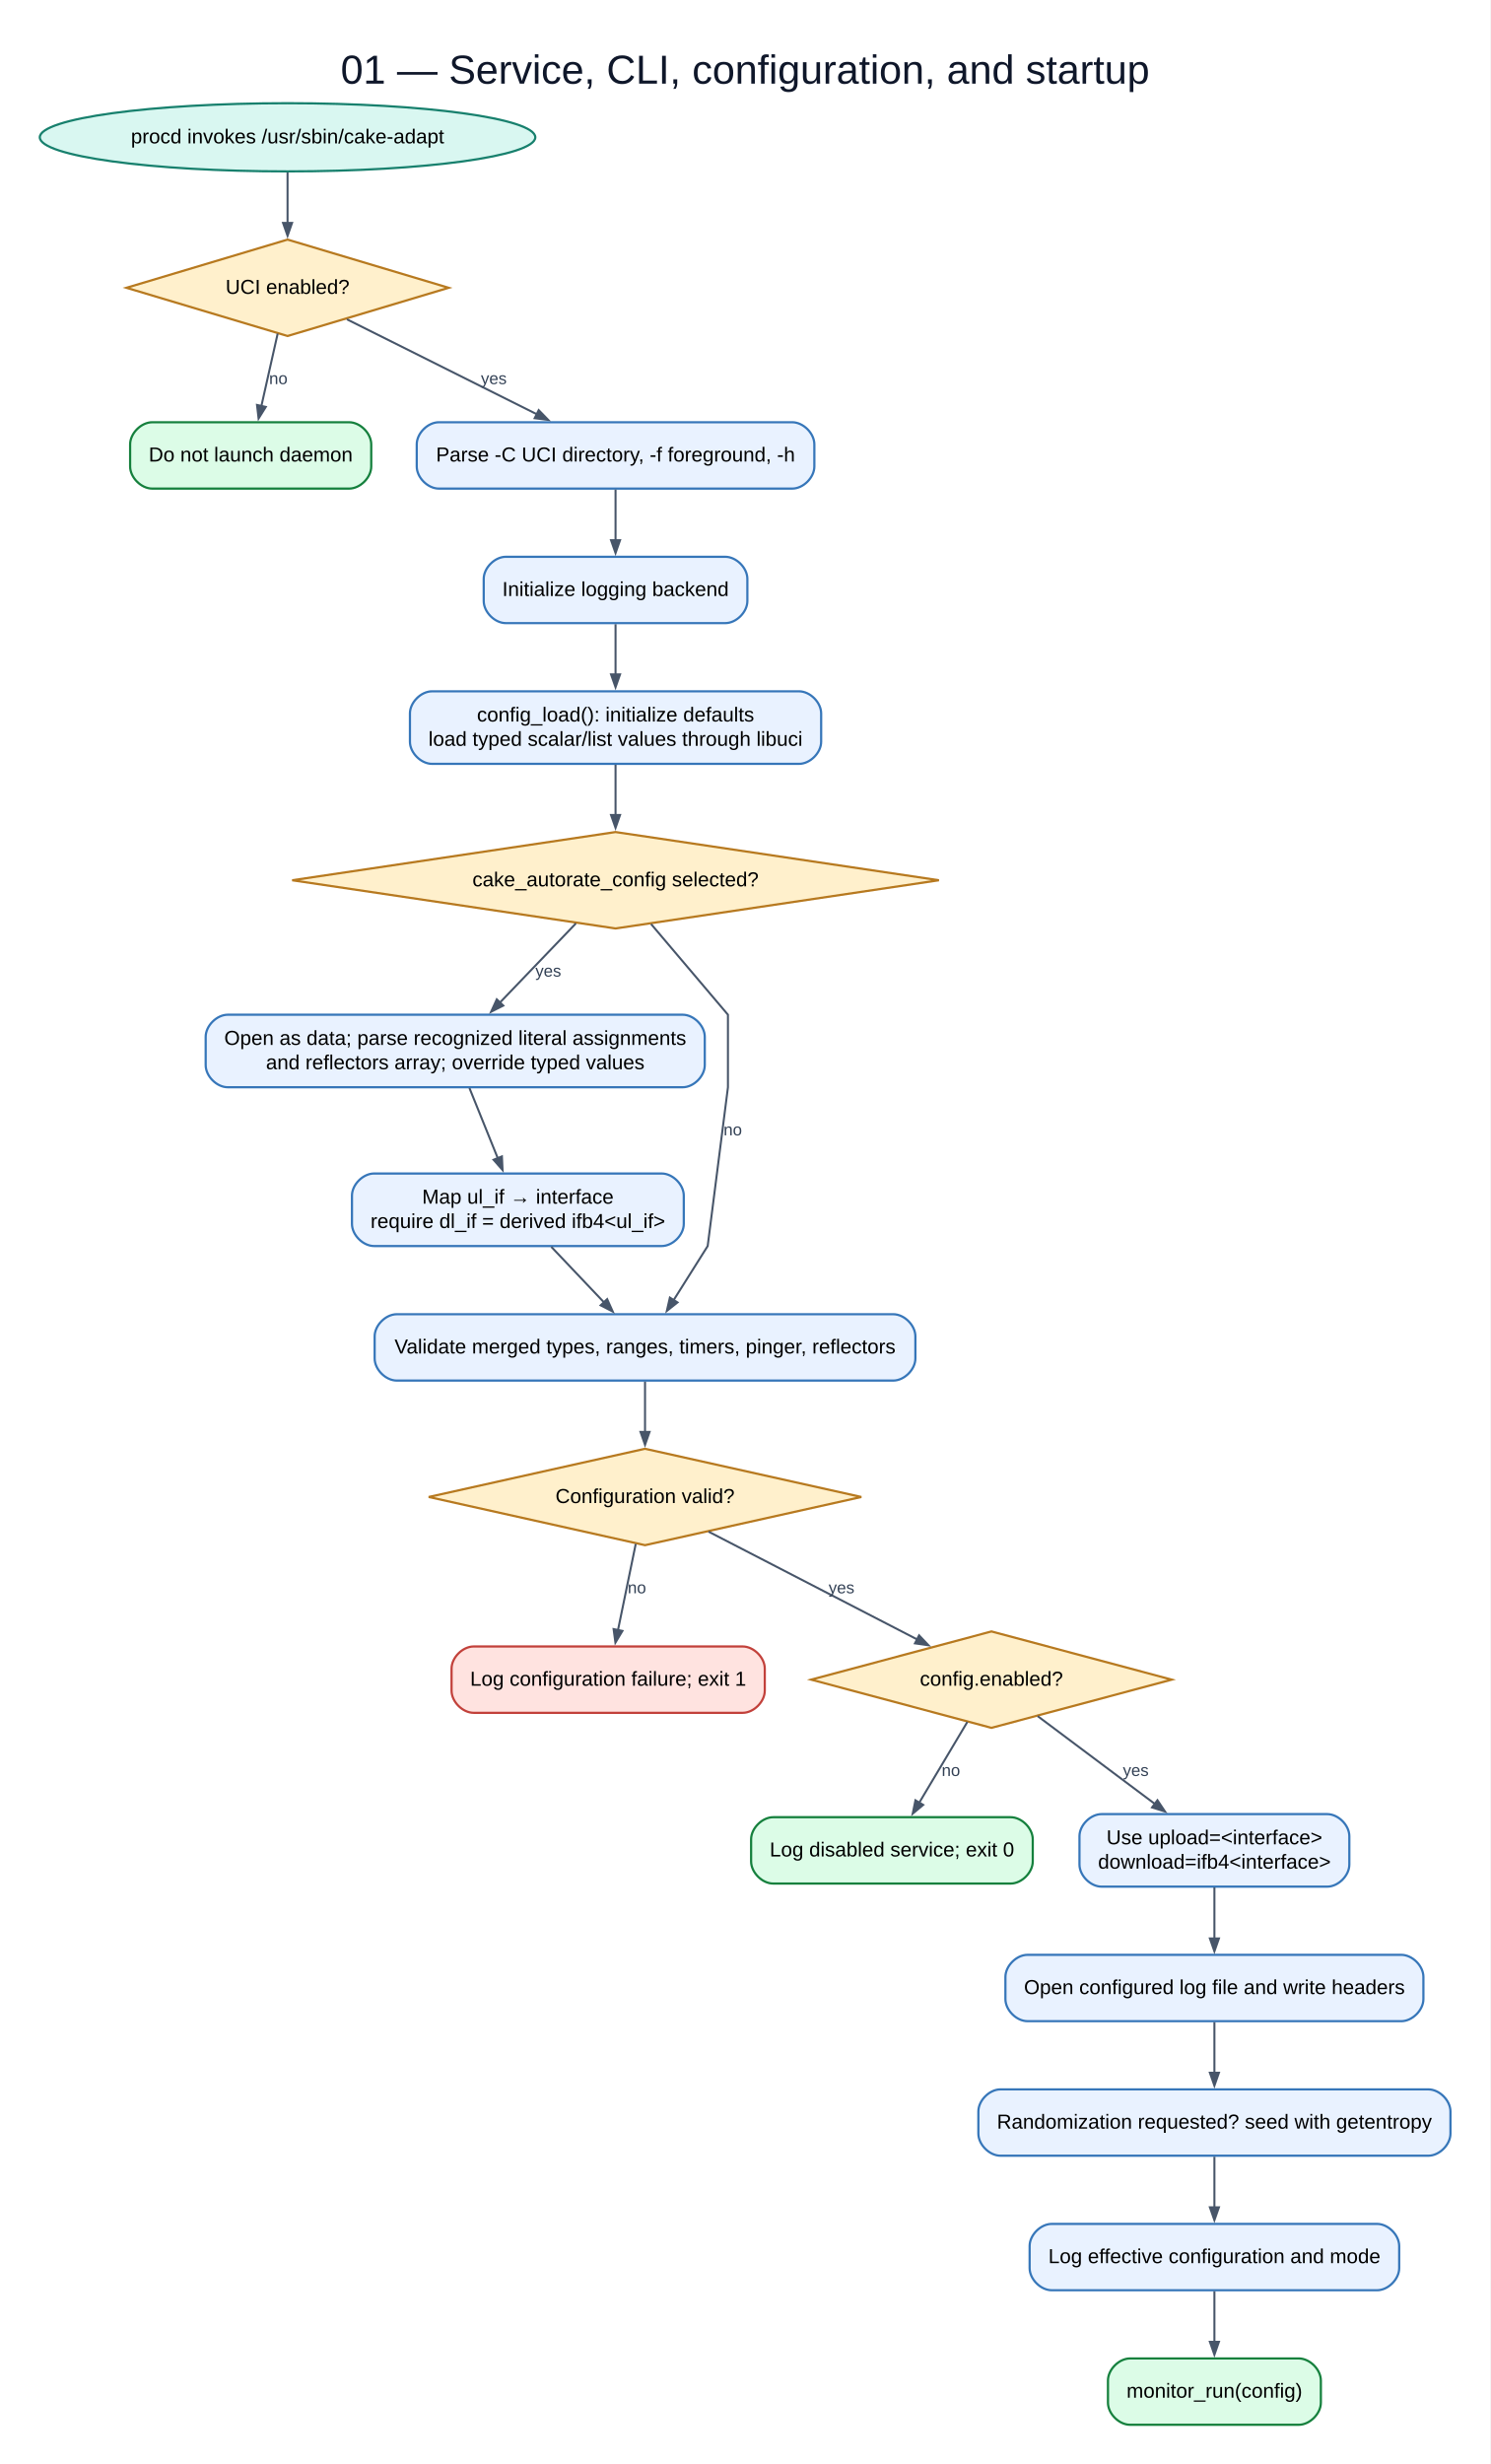
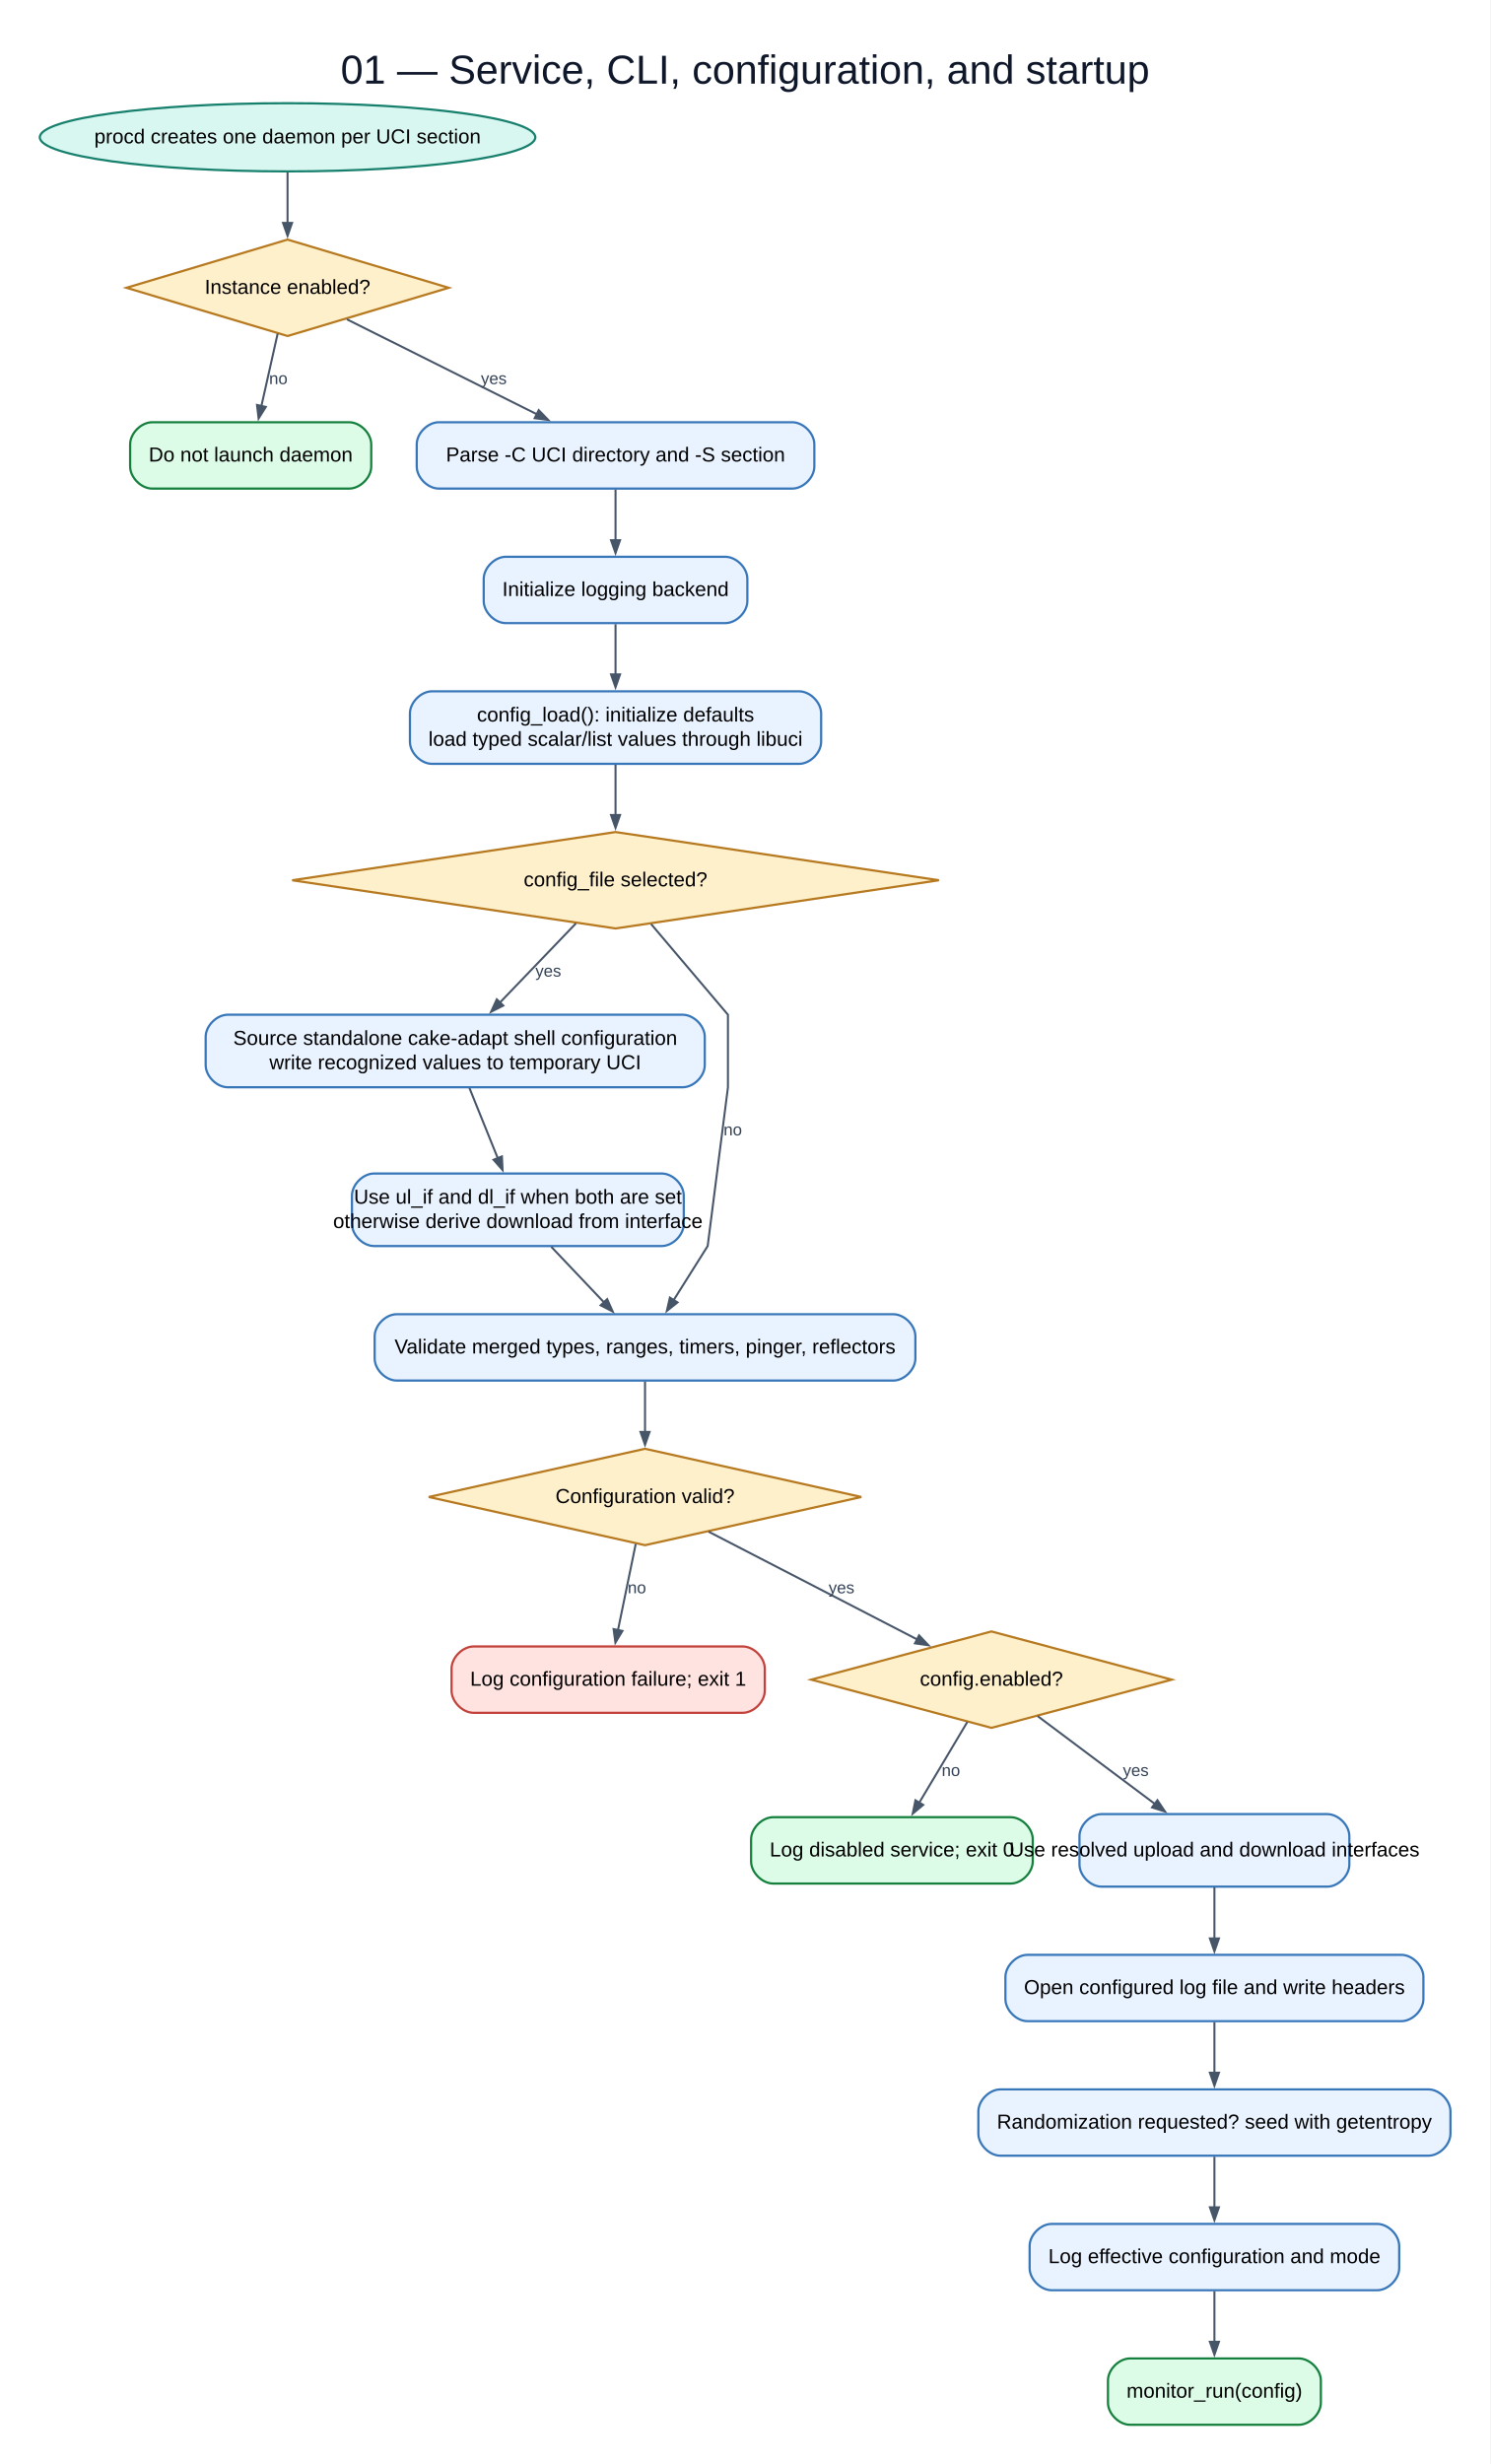
<svg xmlns="http://www.w3.org/2000/svg" width="809pt" height="1337pt" viewBox="0.00 0.00 809.00 1337.00">
  <g id="graph0" class="graph" transform="scale(1 1) rotate(0) translate(21.6 1315.72)">
    <polygon fill="white" stroke="none" points="-21.6,21.6 -21.6,-1315.72 787.15,-1315.72 787.15,21.6 -21.6,21.6" />
    <text xml:space="preserve" text-anchor="middle" x="382.77" y="-1270.32" font-family="Arial" font-size="22.00" fill="#0f172a">01 — Service, CLI, configuration, and startup</text>
    <g id="node1" class="node">
      <ellipse fill="#d9f7f1" stroke="#17806d" stroke-width="1.2" cx="134.45" cy="-1241.22" rx="134.45" ry="18.5" />
-       <text xml:space="preserve" text-anchor="middle" x="134.45" y="-1237.92" font-family="Arial" font-size="11.00">procd invokes /usr/sbin/cake-adapt</text>
+       <text xml:space="preserve" text-anchor="middle" x="134.45" y="-1237.92" font-family="Arial" font-size="11.00">procd creates one daemon per UCI section</text>
    </g>
    <g id="node2" class="node">
      <polygon fill="#fff0cc" stroke="#b7791f" stroke-width="1.2" points="134.45,-1185.72 47.02,-1159.56 134.45,-1133.4 221.88,-1159.56 134.45,-1185.72" />
-       <text xml:space="preserve" text-anchor="middle" x="134.45" y="-1156.26" font-family="Arial" font-size="11.00">UCI enabled?</text>
+       <text xml:space="preserve" text-anchor="middle" x="134.45" y="-1156.26" font-family="Arial" font-size="11.00">Instance enabled?</text>
    </g>
    <g id="edge1" class="edge">
      <path fill="none" stroke="#475569" stroke-width="1.1" d="M134.45,-1222.14C134.45,-1213.99 134.45,-1204.08 134.45,-1194.62" />
      <polygon fill="#475569" stroke="#475569" stroke-width="1.1" points="136.9,-1194.78 134.45,-1187.78 132,-1194.78 136.9,-1194.78" />
    </g>
    <g id="node3" class="node">
      <path fill="#dcfce7" stroke="#15803d" stroke-width="1.2" d="M167.87,-1086.6C167.87,-1086.6 61.02,-1086.6 61.02,-1086.6 55.02,-1086.6 49.02,-1080.6 49.02,-1074.6 49.02,-1074.6 49.02,-1062.6 49.02,-1062.6 49.02,-1056.6 55.02,-1050.6 61.02,-1050.6 61.02,-1050.6 167.87,-1050.6 167.87,-1050.6 173.87,-1050.6 179.87,-1056.6 179.87,-1062.6 179.87,-1062.6 179.87,-1074.6 179.87,-1074.6 179.87,-1080.6 173.87,-1086.6 167.87,-1086.6" />
      <text xml:space="preserve" text-anchor="middle" x="114.45" y="-1065.3" font-family="Arial" font-size="11.00">Do not launch daemon</text>
    </g>
    <g id="edge2" class="edge">
      <path fill="none" stroke="#475569" stroke-width="1.1" d="M129.09,-1134.72C126.34,-1122.51 123,-1107.63 120.2,-1095.18" />
      <polygon fill="#475569" stroke="#475569" stroke-width="1.1" points="122.65,-1094.93 118.73,-1088.64 117.87,-1096 122.65,-1094.93" />
      <text xml:space="preserve" text-anchor="middle" x="129.45" y="-1107.3" font-family="Arial" font-size="9.00" fill="#334155">no</text>
    </g>
    <g id="node4" class="node">
      <path fill="#e9f2ff" stroke="#3676b9" stroke-width="1.2" d="M408.34,-1086.6C408.34,-1086.6 216.56,-1086.6 216.56,-1086.6 210.56,-1086.6 204.56,-1080.6 204.56,-1074.6 204.56,-1074.6 204.56,-1062.6 204.56,-1062.6 204.56,-1056.6 210.56,-1050.6 216.56,-1050.6 216.56,-1050.6 408.34,-1050.6 408.34,-1050.6 414.34,-1050.6 420.34,-1056.6 420.34,-1062.6 420.34,-1062.6 420.34,-1074.6 420.34,-1074.6 420.34,-1080.6 414.34,-1086.6 408.34,-1086.6" />
-       <text xml:space="preserve" text-anchor="middle" x="312.45" y="-1065.3" font-family="Arial" font-size="11.00">Parse -C UCI directory, -f foreground, -h</text>
+       <text xml:space="preserve" text-anchor="middle" x="312.45" y="-1065.3" font-family="Arial" font-size="11.00">Parse -C UCI directory and -S section</text>
    </g>
    <g id="edge3" class="edge">
      <path fill="none" stroke="#475569" stroke-width="1.1" d="M166.68,-1142.45C195.62,-1127.99 238.3,-1106.66 270.01,-1090.81" />
      <polygon fill="#475569" stroke="#475569" stroke-width="1.1" points="270.75,-1093.18 275.92,-1087.86 268.56,-1088.79 270.75,-1093.18" />
      <text xml:space="preserve" text-anchor="middle" x="246.39" y="-1107.3" font-family="Arial" font-size="9.00" fill="#334155">yes</text>
    </g>
    <g id="node5" class="node">
      <path fill="#e9f2ff" stroke="#3676b9" stroke-width="1.2" d="M371.99,-1013.6C371.99,-1013.6 252.91,-1013.6 252.91,-1013.6 246.91,-1013.6 240.91,-1007.6 240.91,-1001.6 240.91,-1001.6 240.91,-989.6 240.91,-989.6 240.91,-983.6 246.91,-977.6 252.91,-977.6 252.91,-977.6 371.99,-977.6 371.99,-977.6 377.99,-977.6 383.99,-983.6 383.99,-989.6 383.99,-989.6 383.99,-1001.6 383.99,-1001.6 383.99,-1007.6 377.99,-1013.6 371.99,-1013.6" />
      <text xml:space="preserve" text-anchor="middle" x="312.45" y="-992.3" font-family="Arial" font-size="11.00">Initialize logging backend</text>
    </g>
    <g id="edge4" class="edge">
      <path fill="none" stroke="#475569" stroke-width="1.1" d="M312.45,-1050.05C312.45,-1041.71 312.45,-1031.58 312.45,-1022.38" />
      <polygon fill="#475569" stroke="#475569" stroke-width="1.1" points="314.9,-1022.61 312.45,-1015.61 310,-1022.61 314.9,-1022.61" />
    </g>
    <g id="node6" class="node">
      <path fill="#e9f2ff" stroke="#3676b9" stroke-width="1.2" d="M412.03,-940.6C412.03,-940.6 212.87,-940.6 212.87,-940.6 206.87,-940.6 200.87,-934.6 200.87,-928.6 200.87,-928.6 200.87,-913.24 200.87,-913.24 200.87,-907.24 206.87,-901.24 212.87,-901.24 212.87,-901.24 412.03,-901.24 412.03,-901.24 418.03,-901.24 424.03,-907.24 424.03,-913.24 424.03,-913.24 424.03,-928.6 424.03,-928.6 424.03,-934.6 418.03,-940.6 412.03,-940.6" />
      <text xml:space="preserve" text-anchor="middle" x="312.45" y="-924.22" font-family="Arial" font-size="11.00">config_load(): initialize defaults</text>
      <text xml:space="preserve" text-anchor="middle" x="312.45" y="-911.02" font-family="Arial" font-size="11.00">load typed scalar/list values through libuci</text>
    </g>
    <g id="edge5" class="edge">
      <path fill="none" stroke="#475569" stroke-width="1.1" d="M312.45,-977.01C312.45,-968.79 312.45,-958.82 312.45,-949.63" />
      <polygon fill="#475569" stroke="#475569" stroke-width="1.1" points="314.9,-949.8 312.45,-942.8 310,-949.8 314.9,-949.8" />
    </g>
    <g id="node7" class="node">
      <polygon fill="#fff0cc" stroke="#b7791f" stroke-width="1.2" points="312.45,-864.24 136.96,-838.08 312.45,-811.92 487.94,-838.08 312.45,-864.24" />
-       <text xml:space="preserve" text-anchor="middle" x="312.45" y="-834.78" font-family="Arial" font-size="11.00">cake_autorate_config selected?</text>
+       <text xml:space="preserve" text-anchor="middle" x="312.45" y="-834.78" font-family="Arial" font-size="11.00">config_file selected?</text>
    </g>
    <g id="edge6" class="edge">
      <path fill="none" stroke="#475569" stroke-width="1.1" d="M312.45,-900.76C312.45,-892.54 312.45,-882.68 312.45,-873.28" />
      <polygon fill="#475569" stroke="#475569" stroke-width="1.1" points="314.9,-873.5 312.45,-866.5 310,-873.5 314.9,-873.5" />
    </g>
    <g id="node8" class="node">
      <path fill="#e9f2ff" stroke="#3676b9" stroke-width="1.2" d="M348.88,-765.12C348.88,-765.12 102.02,-765.12 102.02,-765.12 96.02,-765.12 90.02,-759.12 90.02,-753.12 90.02,-753.12 90.02,-737.76 90.02,-737.76 90.02,-731.76 96.02,-725.76 102.02,-725.76 102.02,-725.76 348.88,-725.76 348.88,-725.76 354.88,-725.76 360.88,-731.76 360.88,-737.76 360.88,-737.76 360.88,-753.12 360.88,-753.12 360.88,-759.12 354.88,-765.12 348.88,-765.12" />
-       <text xml:space="preserve" text-anchor="middle" x="225.45" y="-748.74" font-family="Arial" font-size="11.00">Open as data; parse recognized literal assignments</text>
-       <text xml:space="preserve" text-anchor="middle" x="225.45" y="-735.54" font-family="Arial" font-size="11.00">and reflectors array; override typed values</text>
+       <text xml:space="preserve" text-anchor="middle" x="225.45" y="-748.74" font-family="Arial" font-size="11.00">Source standalone cake-adapt shell configuration</text>
+       <text xml:space="preserve" text-anchor="middle" x="225.45" y="-735.54" font-family="Arial" font-size="11.00">write recognized values to temporary UCI</text>
    </g>
    <g id="edge7" class="edge">
      <path fill="none" stroke="#475569" stroke-width="1.1" d="M290.94,-814.67C278.38,-801.58 262.49,-785.03 249.5,-771.5" />
      <polygon fill="#475569" stroke="#475569" stroke-width="1.1" points="251.53,-770.08 244.92,-766.73 248,-773.47 251.53,-770.08" />
      <text xml:space="preserve" text-anchor="middle" x="275.95" y="-785.82" font-family="Arial" font-size="9.00" fill="#334155">yes</text>
    </g>
    <g id="node10" class="node">
      <path fill="#e9f2ff" stroke="#3676b9" stroke-width="1.2" d="M463.17,-602.6C463.17,-602.6 193.72,-602.6 193.72,-602.6 187.72,-602.6 181.72,-596.6 181.72,-590.6 181.72,-590.6 181.72,-578.6 181.72,-578.6 181.72,-572.6 187.72,-566.6 193.72,-566.6 193.72,-566.6 463.17,-566.6 463.17,-566.6 469.17,-566.6 475.17,-572.6 475.17,-578.6 475.17,-578.6 475.17,-590.6 475.17,-590.6 475.17,-596.6 469.17,-602.6 463.17,-602.6" />
      <text xml:space="preserve" text-anchor="middle" x="328.45" y="-581.3" font-family="Arial" font-size="11.00">Validate merged types, ranges, timers, pinger, reflectors</text>
    </g>
    <g id="edge8" class="edge">
      <path fill="none" stroke="#475569" stroke-width="1.1" d="M331.75,-814.31C349.62,-793.23 373.45,-765.12 373.45,-765.12 373.45,-765.12 373.45,-725.76 373.45,-725.76 373.45,-725.76 362.45,-639.6 362.45,-639.6 362.45,-639.6 352.94,-624.49 343.98,-610.26" />
      <polygon fill="#475569" stroke="#475569" stroke-width="1.1" points="346.08,-609.01 340.28,-604.39 341.94,-611.62 346.08,-609.01" />
      <text xml:space="preserve" text-anchor="middle" x="376.08" y="-699.66" font-family="Arial" font-size="9.00" fill="#334155">no</text>
    </g>
    <g id="node9" class="node">
      <path fill="#e9f2ff" stroke="#3676b9" stroke-width="1.2" d="M337.48,-678.96C337.48,-678.96 181.41,-678.96 181.41,-678.96 175.41,-678.96 169.41,-672.96 169.41,-666.96 169.41,-666.96 169.41,-651.6 169.41,-651.6 169.41,-645.6 175.41,-639.6 181.41,-639.6 181.41,-639.6 337.48,-639.6 337.48,-639.6 343.48,-639.6 349.48,-645.6 349.48,-651.6 349.48,-651.6 349.48,-666.96 349.48,-666.96 349.48,-672.96 343.48,-678.96 337.48,-678.96" />
-       <text xml:space="preserve" text-anchor="middle" x="259.45" y="-662.58" font-family="Arial" font-size="11.00">Map ul_if → interface</text>
-       <text xml:space="preserve" text-anchor="middle" x="259.45" y="-649.38" font-family="Arial" font-size="11.00">require dl_if = derived ifb4&lt;ul_if&gt;</text>
+       <text xml:space="preserve" text-anchor="middle" x="259.45" y="-662.58" font-family="Arial" font-size="11.00">Use ul_if and dl_if when both are set</text>
+       <text xml:space="preserve" text-anchor="middle" x="259.45" y="-649.38" font-family="Arial" font-size="11.00">otherwise derive download from interface</text>
    </g>
    <g id="edge9" class="edge">
      <path fill="none" stroke="#475569" stroke-width="1.1" d="M233.16,-725.34C237.73,-714.04 243.58,-699.56 248.6,-687.12" />
      <polygon fill="#475569" stroke="#475569" stroke-width="1.1" points="250.79,-688.25 251.14,-680.85 246.25,-686.42 250.79,-688.25" />
    </g>
    <g id="edge10" class="edge">
      <path fill="none" stroke="#475569" stroke-width="1.1" d="M277.58,-639.18C286.36,-629.94 296.97,-618.75 306.23,-609" />
      <polygon fill="#475569" stroke="#475569" stroke-width="1.1" points="307.9,-610.8 310.94,-604.04 304.35,-607.43 307.9,-610.8" />
    </g>
    <g id="node11" class="node">
      <polygon fill="#fff0cc" stroke="#b7791f" stroke-width="1.2" points="328.45,-529.6 211.06,-503.44 328.45,-477.28 445.84,-503.44 328.45,-529.6" />
      <text xml:space="preserve" text-anchor="middle" x="328.45" y="-500.14" font-family="Arial" font-size="11.00">Configuration valid?</text>
    </g>
    <g id="edge11" class="edge">
      <path fill="none" stroke="#475569" stroke-width="1.1" d="M328.45,-566.03C328.45,-557.94 328.45,-548.05 328.45,-538.58" />
      <polygon fill="#475569" stroke="#475569" stroke-width="1.1" points="330.9,-538.74 328.45,-531.74 326,-538.74 330.9,-538.74" />
    </g>
    <g id="node12" class="node">
      <path fill="#ffe3e0" stroke="#c2413b" stroke-width="1.2" d="M381.44,-422.32C381.44,-422.32 235.46,-422.32 235.46,-422.32 229.46,-422.32 223.46,-416.32 223.46,-410.32 223.46,-410.32 223.46,-398.32 223.46,-398.32 223.46,-392.32 229.46,-386.32 235.46,-386.32 235.46,-386.32 381.44,-386.32 381.44,-386.32 387.44,-386.32 393.44,-392.32 393.44,-398.32 393.44,-398.32 393.44,-410.32 393.44,-410.32 393.44,-416.32 387.44,-422.32 381.44,-422.32" />
      <text xml:space="preserve" text-anchor="middle" x="308.45" y="-401.02" font-family="Arial" font-size="11.00">Log configuration failure; exit 1</text>
    </g>
    <g id="edge12" class="edge">
      <path fill="none" stroke="#475569" stroke-width="1.1" d="M323.4,-477.93C320.44,-463.56 316.71,-445.42 313.71,-430.87" />
      <polygon fill="#475569" stroke="#475569" stroke-width="1.1" points="316.19,-430.77 312.38,-424.4 311.39,-431.76 316.19,-430.77" />
      <text xml:space="preserve" text-anchor="middle" x="324.05" y="-451.18" font-family="Arial" font-size="9.00" fill="#334155">no</text>
    </g>
    <g id="node13" class="node">
      <polygon fill="#fff0cc" stroke="#b7791f" stroke-width="1.2" points="516.45,-430.48 418.61,-404.32 516.45,-378.16 614.29,-404.32 516.45,-430.48" />
      <text xml:space="preserve" text-anchor="middle" x="516.45" y="-401.02" font-family="Arial" font-size="11.00">config.enabled?</text>
    </g>
    <g id="edge13" class="edge">
      <path fill="none" stroke="#475569" stroke-width="1.1" d="M362.93,-484.63C394.96,-468.08 442.65,-443.44 476.36,-426.03" />
      <polygon fill="#475569" stroke="#475569" stroke-width="1.1" points="477.18,-428.36 482.28,-422.97 474.94,-424.01 477.18,-428.36" />
      <text xml:space="preserve" text-anchor="middle" x="435.09" y="-451.18" font-family="Arial" font-size="9.00" fill="#334155">yes</text>
    </g>
    <g id="node14" class="node">
      <path fill="#dcfce7" stroke="#15803d" stroke-width="1.2" d="M526.87,-329.68C526.87,-329.68 398.02,-329.68 398.02,-329.68 392.02,-329.68 386.02,-323.68 386.02,-317.68 386.02,-317.68 386.02,-305.68 386.02,-305.68 386.02,-299.68 392.02,-293.68 398.02,-293.68 398.02,-293.68 526.87,-293.68 526.87,-293.68 532.87,-293.68 538.87,-299.68 538.87,-305.68 538.87,-305.68 538.87,-317.68 538.87,-317.68 538.87,-323.68 532.87,-329.68 526.87,-329.68" />
      <text xml:space="preserve" text-anchor="middle" x="462.45" y="-308.38" font-family="Arial" font-size="11.00">Log disabled service; exit 0</text>
    </g>
    <g id="edge14" class="edge">
      <path fill="none" stroke="#475569" stroke-width="1.1" d="M503.38,-381.38C495.48,-368.12 485.38,-351.18 477.2,-337.44" />
      <polygon fill="#475569" stroke="#475569" stroke-width="1.1" points="479.41,-336.37 473.72,-331.61 475.2,-338.87 479.41,-336.37" />
      <text xml:space="preserve" text-anchor="middle" x="494.45" y="-352.06" font-family="Arial" font-size="9.00" fill="#334155">no</text>
    </g>
    <g id="node15" class="node">
      <path fill="#e9f2ff" stroke="#3676b9" stroke-width="1.2" d="M698.67,-331.36C698.67,-331.36 576.22,-331.36 576.22,-331.36 570.22,-331.36 564.22,-325.36 564.22,-319.36 564.22,-319.36 564.22,-304 564.22,-304 564.22,-298 570.22,-292 576.22,-292 576.22,-292 698.67,-292 698.67,-292 704.67,-292 710.67,-298 710.67,-304 710.67,-304 710.67,-319.36 710.67,-319.36 710.67,-325.36 704.67,-331.36 698.67,-331.36" />
-       <text xml:space="preserve" text-anchor="middle" x="637.45" y="-314.98" font-family="Arial" font-size="11.00">Use upload=&lt;interface&gt;</text>
-       <text xml:space="preserve" text-anchor="middle" x="637.45" y="-301.78" font-family="Arial" font-size="11.00">download=ifb4&lt;interface&gt;</text>
+       <text xml:space="preserve" text-anchor="middle" x="637.45" y="-308.38" font-family="Arial" font-size="11.00">Use resolved upload and download interfaces</text>
    </g>
    <g id="edge15" class="edge">
      <path fill="none" stroke="#475569" stroke-width="1.1" d="M541.52,-384.54C559.97,-370.72 585.21,-351.81 605.17,-336.86" />
      <polygon fill="#475569" stroke="#475569" stroke-width="1.1" points="606.53,-338.9 610.66,-332.75 603.59,-334.98 606.53,-338.9" />
      <text xml:space="preserve" text-anchor="middle" x="594.79" y="-352.06" font-family="Arial" font-size="9.00" fill="#334155">yes</text>
    </g>
    <g id="node16" class="node">
      <path fill="#e9f2ff" stroke="#3676b9" stroke-width="1.2" d="M738.87,-255C738.87,-255 536.03,-255 536.03,-255 530.03,-255 524.03,-249 524.03,-243 524.03,-243 524.03,-231 524.03,-231 524.03,-225 530.03,-219 536.03,-219 536.03,-219 738.87,-219 738.87,-219 744.87,-219 750.87,-225 750.87,-231 750.87,-231 750.87,-243 750.87,-243 750.87,-249 744.87,-255 738.87,-255" />
      <text xml:space="preserve" text-anchor="middle" x="637.45" y="-233.7" font-family="Arial" font-size="11.00">Open configured log file and write headers</text>
    </g>
    <g id="edge16" class="edge">
      <path fill="none" stroke="#475569" stroke-width="1.1" d="M637.45,-291.58C637.45,-283.04 637.45,-272.85 637.45,-263.65" />
      <polygon fill="#475569" stroke="#475569" stroke-width="1.1" points="639.9,-263.89 637.45,-256.89 635,-263.89 639.9,-263.89" />
    </g>
    <g id="node17" class="node">
      <path fill="#e9f2ff" stroke="#3676b9" stroke-width="1.2" d="M753.55,-182C753.55,-182 521.35,-182 521.35,-182 515.35,-182 509.35,-176 509.35,-170 509.35,-170 509.35,-158 509.35,-158 509.35,-152 515.35,-146 521.35,-146 521.35,-146 753.55,-146 753.55,-146 759.55,-146 765.55,-152 765.55,-158 765.55,-158 765.55,-170 765.55,-170 765.55,-176 759.55,-182 753.55,-182" />
      <text xml:space="preserve" text-anchor="middle" x="637.45" y="-160.7" font-family="Arial" font-size="11.00">Randomization requested? seed with getentropy</text>
    </g>
    <g id="edge17" class="edge">
      <path fill="none" stroke="#475569" stroke-width="1.1" d="M637.45,-218.45C637.45,-210.11 637.45,-199.98 637.45,-190.78" />
      <polygon fill="#475569" stroke="#475569" stroke-width="1.1" points="639.9,-191.01 637.45,-184.01 635,-191.01 639.9,-191.01" />
    </g>
    <g id="node18" class="node">
      <path fill="#e9f2ff" stroke="#3676b9" stroke-width="1.2" d="M725.73,-109C725.73,-109 549.17,-109 549.17,-109 543.17,-109 537.17,-103 537.17,-97 537.17,-97 537.17,-85 537.17,-85 537.17,-79 543.17,-73 549.17,-73 549.17,-73 725.73,-73 725.73,-73 731.73,-73 737.73,-79 737.73,-85 737.73,-85 737.73,-97 737.73,-97 737.73,-103 731.73,-109 725.73,-109" />
      <text xml:space="preserve" text-anchor="middle" x="637.45" y="-87.7" font-family="Arial" font-size="11.00">Log effective configuration and mode</text>
    </g>
    <g id="edge18" class="edge">
      <path fill="none" stroke="#475569" stroke-width="1.1" d="M637.45,-145.45C637.45,-137.11 637.45,-126.98 637.45,-117.78" />
      <polygon fill="#475569" stroke="#475569" stroke-width="1.1" points="639.9,-118.01 637.45,-111.01 635,-118.01 639.9,-118.01" />
    </g>
    <g id="node19" class="node">
      <path fill="#dcfce7" stroke="#15803d" stroke-width="1.2" d="M683.22,-36C683.22,-36 591.68,-36 591.68,-36 585.68,-36 579.68,-30 579.68,-24 579.68,-24 579.68,-12 579.68,-12 579.68,-6 585.68,0 591.68,0 591.68,0 683.22,0 683.22,0 689.22,0 695.22,-6 695.22,-12 695.22,-12 695.22,-24 695.22,-24 695.22,-30 689.22,-36 683.22,-36" />
      <text xml:space="preserve" text-anchor="middle" x="637.45" y="-14.7" font-family="Arial" font-size="11.00">monitor_run(config)</text>
    </g>
    <g id="edge19" class="edge">
      <path fill="none" stroke="#475569" stroke-width="1.1" d="M637.45,-72.45C637.45,-64.11 637.45,-53.98 637.45,-44.78" />
      <polygon fill="#475569" stroke="#475569" stroke-width="1.1" points="639.9,-45.01 637.45,-38.01 635,-45.01 639.9,-45.01" />
    </g>
  </g>
</svg>
